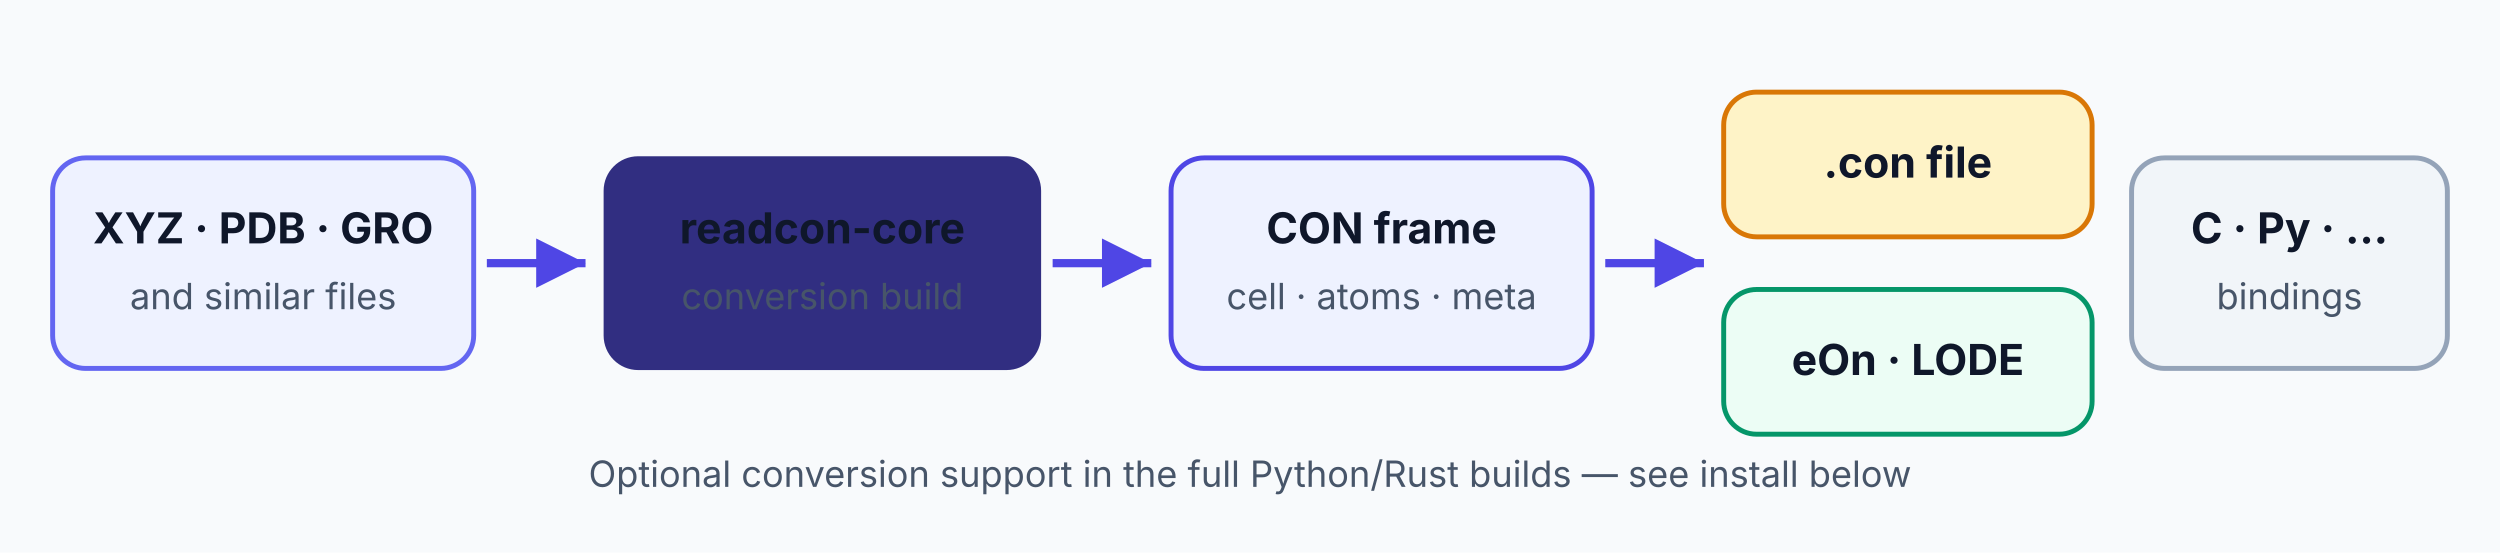
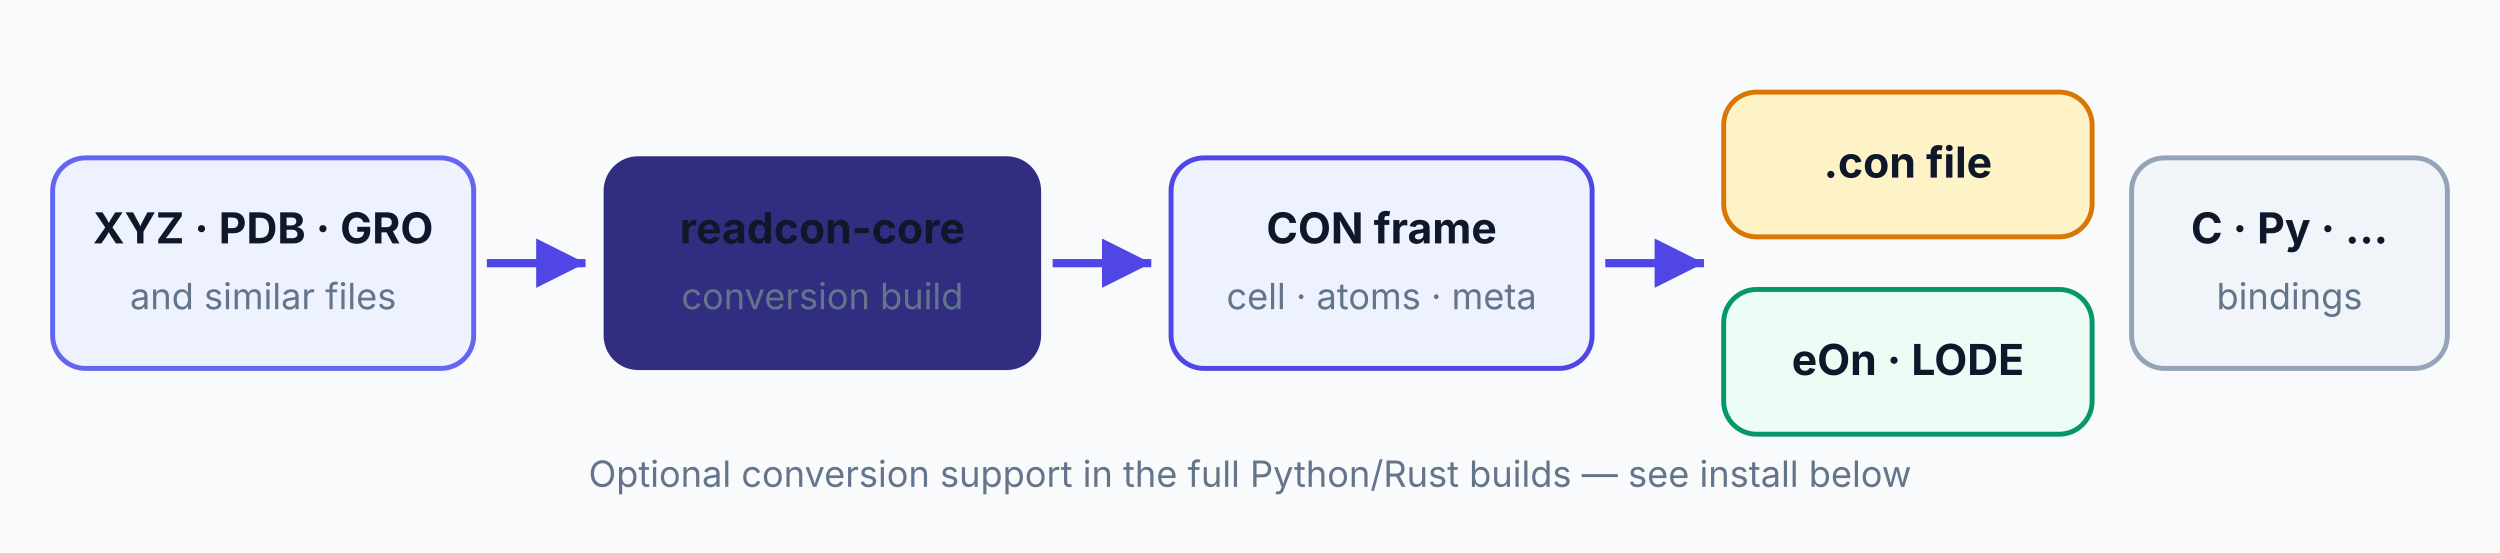
<svg xmlns="http://www.w3.org/2000/svg" viewBox="0 0 760 168" width="760" height="168" role="img" aria-labelledby="t1">
  <defs>
    <marker id="arr" markerWidth="8" markerHeight="8" refX="6" refY="3" orient="auto">
      <path d="M0,0 L6,3 L0,6 Z" fill="#4F46E5" />
    </marker>
    <style>
    .t { font-family: system-ui, -apple-system, "Segoe UI", sans-serif; }
    .h { font-size: 13px; font-weight: 700; fill: #0F172A; }
-     .s { font-size: 11px; fill: #475569; }
+     .s { font-size: 11px; fill: #64748B; }
    .w { fill: #F8FAFC; }
  </style>
  </defs>
  <rect width="760" height="168" class="w" />
  <rect x="16" y="48" width="128" height="64" rx="10" fill="#EEF2FF" stroke="#6366F1" stroke-width="1.5" />
  <text class="t h" x="80" y="74" text-anchor="middle">XYZ · PDB · GRO</text>
  <text class="t s" x="80" y="94" text-anchor="middle">and similar files</text>
  <line x1="148" y1="80" x2="178" y2="80" stroke="#4F46E5" stroke-width="2.5" marker-end="url(#arr)" />
  <rect x="184" y="48" width="132" height="64" rx="10" fill="#312E81" stroke="#312E81" />
  <text class="t h" x="250" y="74" text-anchor="middle" fill="#F8FAFC">readcon-core</text>
  <text class="t s" x="250" y="94" text-anchor="middle" fill="#C7D2FE">conversion build</text>
  <line x1="320" y1="80" x2="350" y2="80" stroke="#4F46E5" stroke-width="2.5" marker-end="url(#arr)" />
  <rect x="356" y="48" width="128" height="64" rx="10" fill="#EEF2FF" stroke="#4F46E5" stroke-width="1.5" />
  <text class="t h" x="420" y="74" text-anchor="middle">CON frame</text>
  <text class="t s" x="420" y="94" text-anchor="middle">cell · atoms · meta</text>
  <line x1="488" y1="80" x2="518" y2="80" stroke="#4F46E5" stroke-width="2.5" marker-end="url(#arr)" />
  <rect x="524" y="28" width="112" height="44" rx="10" fill="#FEF3C7" stroke="#D97706" stroke-width="1.5" />
  <text class="t h" x="580" y="54" text-anchor="middle">.con file</text>
  <rect x="524" y="88" width="112" height="44" rx="10" fill="#ECFDF5" stroke="#059669" stroke-width="1.5" />
  <text class="t h" x="580" y="114" text-anchor="middle">eOn · LODE</text>
  <rect x="648" y="48" width="96" height="64" rx="10" fill="#F1F5F9" stroke="#94A3B8" stroke-width="1.5" />
  <text class="t h" x="696" y="74" text-anchor="middle">C · Py · …</text>
  <text class="t s" x="696" y="94" text-anchor="middle">bindings</text>
  <text class="t s" x="380" y="148" text-anchor="middle">Optional conversion support in the full Python/Rust builds — see install below</text>
</svg>
